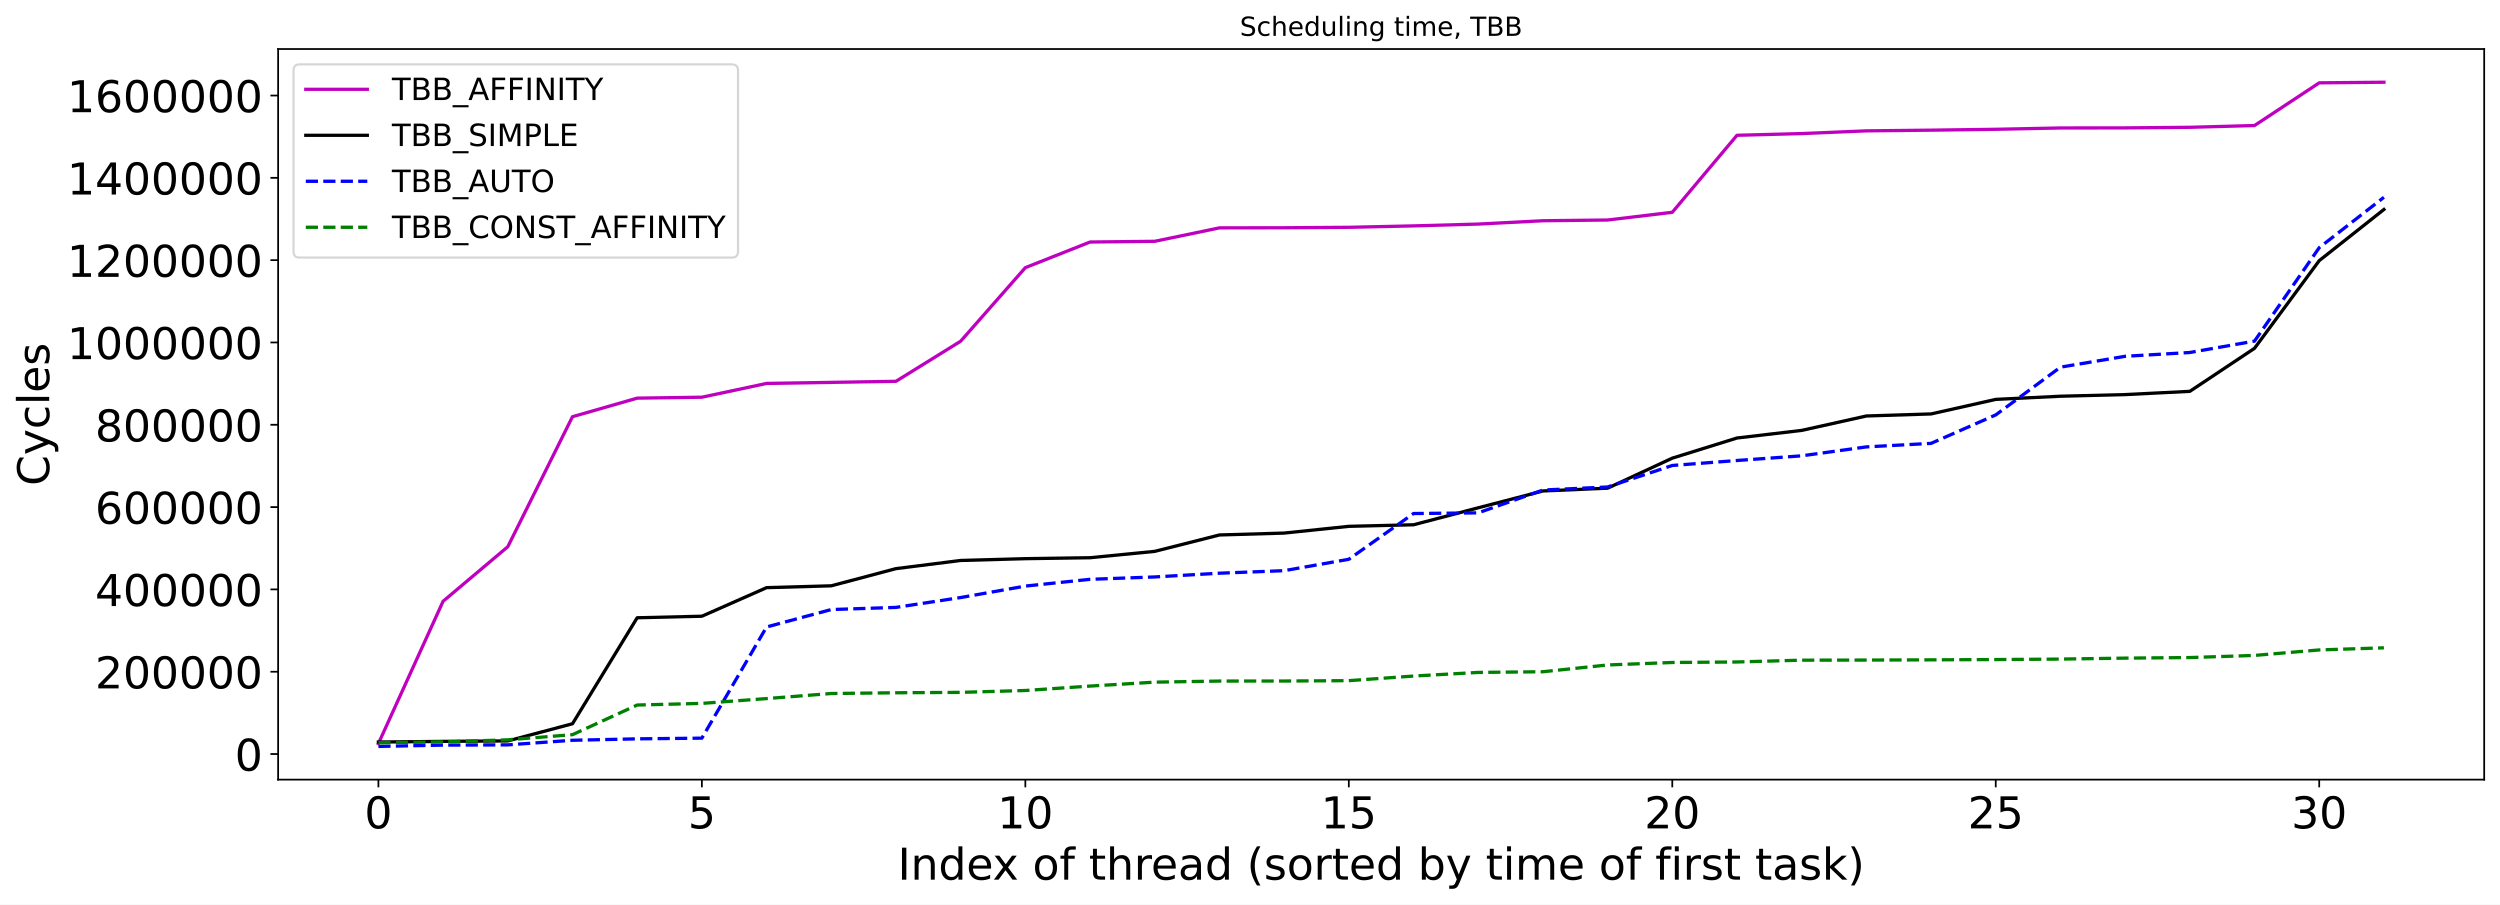
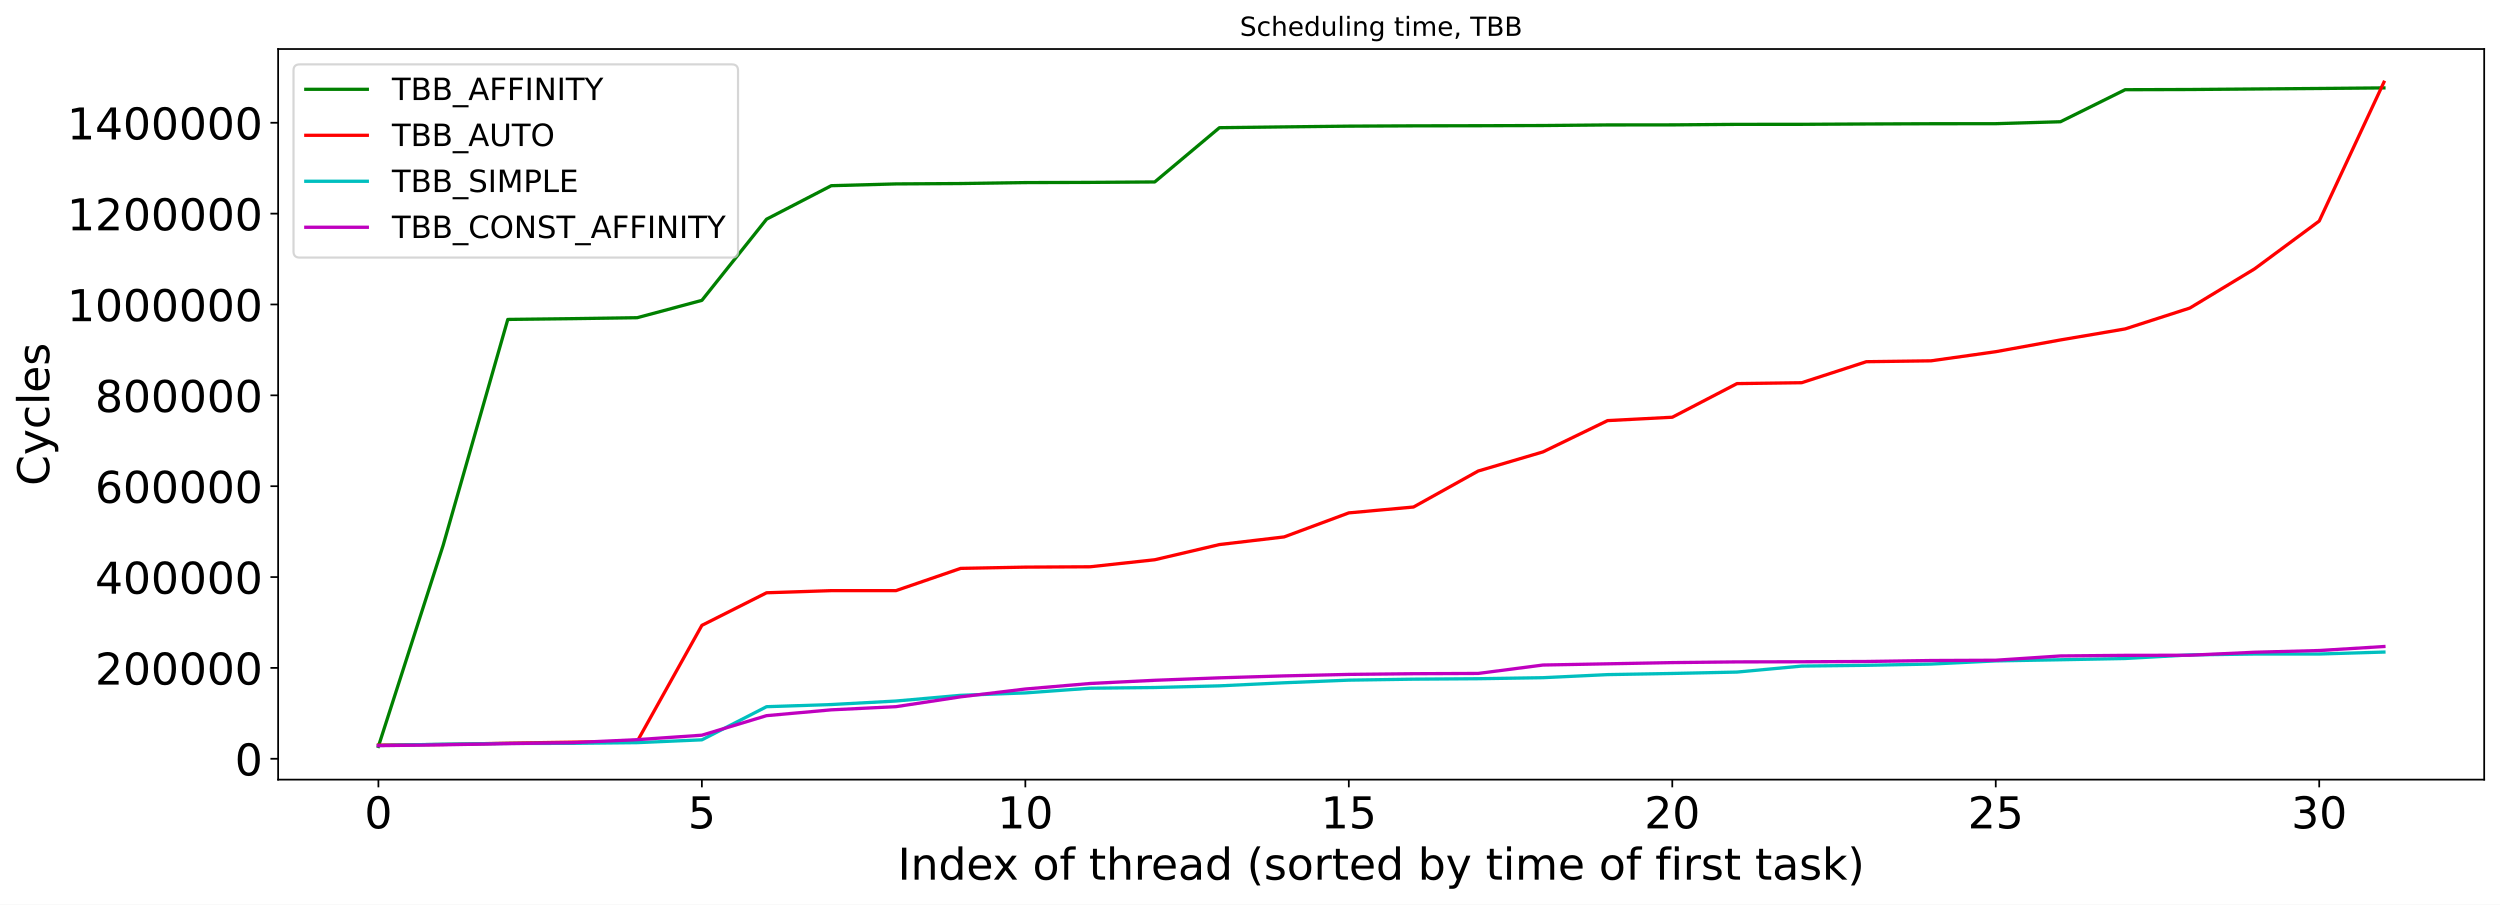
<svg xmlns="http://www.w3.org/2000/svg" xmlns:xlink="http://www.w3.org/1999/xlink" width="1138.231pt" height="411.871pt" viewBox="0 0 1138.231 411.871" version="1.1">
  <defs>
    <style type="text/css">*{stroke-linejoin: round; stroke-linecap: butt}</style>
  </defs>
  <g id="figure_1">
    <g id="patch_1">
      <path d="M 0 411.871  L 1138.231 411.871  L 1138.231 0  L 0 0  z " style="fill: #ffffff" />
    </g>
    <g id="axes_1">
      <g id="patch_2">
        <path d="M 126.631 354.958  L 1131.031 354.958  L 1131.031 22.318  L 126.631 22.318  z " style="fill: #ffffff" />
      </g>
      <g id="matplotlib.axis_1">
        <g id="xtick_1">
          <g id="line2d_1">
            <defs>
-               <path id="meca79374c3" d="M 0 0  L 0 3.5  " style="stroke: #000000; stroke-width: 0.8" />
-             </defs>
-             <g>
-               <use xlink:href="#meca79374c3" x="172.286" y="354.958" style="stroke: #000000; stroke-width: 0.8" />
+               <path id="mdabb0a2fc2" d="M 0 0  L 0 3.5  " style="stroke: #000000; stroke-width: 0.8" />
+             </defs>
+             <g>
+               <use xlink:href="#mdabb0a2fc2" x="172.286" y="354.958" style="stroke: #000000; stroke-width: 0.8" />
            </g>
          </g>
          <g id="text_1">
            <g transform="translate(165.9233 377.155) scale(0.2 -0.2)">
              <defs>
                <path id="DejaVuSans-30" d="M 2034 4250  Q 1547 4250 1301 3770  Q 1056 3291 1056 2328  Q 1056 1369 1301 889  Q 1547 409 2034 409  Q 2525 409 2770 889  Q 3016 1369 3016 2328  Q 3016 3291 2770 3770  Q 2525 4250 2034 4250  z M 2034 4750  Q 2819 4750 3233 4129  Q 3647 3509 3647 2328  Q 3647 1150 3233 529  Q 2819 -91 2034 -91  Q 1250 -91 836 529  Q 422 1150 422 2328  Q 422 3509 836 4129  Q 1250 4750 2034 4750  z " transform="scale(0.015625)" />
              </defs>
              <use xlink:href="#DejaVuSans-30" />
            </g>
          </g>
        </g>
        <g id="xtick_2">
          <g id="line2d_2">
            <g>
-               <use xlink:href="#meca79374c3" x="319.559" y="354.958" style="stroke: #000000; stroke-width: 0.8" />
+               <use xlink:href="#mdabb0a2fc2" x="319.559" y="354.958" style="stroke: #000000; stroke-width: 0.8" />
            </g>
          </g>
          <g id="text_2">
            <g transform="translate(313.196 377.155) scale(0.2 -0.2)">
              <defs>
                <path id="DejaVuSans-35" d="M 691 4666  L 3169 4666  L 3169 4134  L 1269 4134  L 1269 2991  Q 1406 3038 1543 3061  Q 1681 3084 1819 3084  Q 2600 3084 3056 2656  Q 3513 2228 3513 1497  Q 3513 744 3044 326  Q 2575 -91 1722 -91  Q 1428 -91 1123 -41  Q 819 9 494 109  L 494 744  Q 775 591 1075 516  Q 1375 441 1709 441  Q 2250 441 2565 725  Q 2881 1009 2881 1497  Q 2881 1984 2565 2268  Q 2250 2553 1709 2553  Q 1456 2553 1204 2497  Q 953 2441 691 2322  L 691 4666  z " transform="scale(0.015625)" />
              </defs>
              <use xlink:href="#DejaVuSans-35" />
            </g>
          </g>
        </g>
        <g id="xtick_3">
          <g id="line2d_3">
            <g>
-               <use xlink:href="#meca79374c3" x="466.831" y="354.958" style="stroke: #000000; stroke-width: 0.8" />
+               <use xlink:href="#mdabb0a2fc2" x="466.831" y="354.958" style="stroke: #000000; stroke-width: 0.8" />
            </g>
          </g>
          <g id="text_3">
            <g transform="translate(454.1062 377.155) scale(0.2 -0.2)">
              <defs>
                <path id="DejaVuSans-31" d="M 794 531  L 1825 531  L 1825 4091  L 703 3866  L 703 4441  L 1819 4666  L 2450 4666  L 2450 531  L 3481 531  L 3481 0  L 794 0  L 794 531  z " transform="scale(0.015625)" />
              </defs>
              <use xlink:href="#DejaVuSans-31" />
              <use xlink:href="#DejaVuSans-30" x="63.623" />
            </g>
          </g>
        </g>
        <g id="xtick_4">
          <g id="line2d_4">
            <g>
-               <use xlink:href="#meca79374c3" x="614.104" y="354.958" style="stroke: #000000; stroke-width: 0.8" />
+               <use xlink:href="#mdabb0a2fc2" x="614.104" y="354.958" style="stroke: #000000; stroke-width: 0.8" />
            </g>
          </g>
          <g id="text_4">
            <g transform="translate(601.379 377.155) scale(0.2 -0.2)">
              <use xlink:href="#DejaVuSans-31" />
              <use xlink:href="#DejaVuSans-35" x="63.623" />
            </g>
          </g>
        </g>
        <g id="xtick_5">
          <g id="line2d_5">
            <g>
-               <use xlink:href="#meca79374c3" x="761.377" y="354.958" style="stroke: #000000; stroke-width: 0.8" />
+               <use xlink:href="#mdabb0a2fc2" x="761.377" y="354.958" style="stroke: #000000; stroke-width: 0.8" />
            </g>
          </g>
          <g id="text_5">
            <g transform="translate(748.6517 377.155) scale(0.2 -0.2)">
              <defs>
                <path id="DejaVuSans-32" d="M 1228 531  L 3431 531  L 3431 0  L 469 0  L 469 531  Q 828 903 1448 1529  Q 2069 2156 2228 2338  Q 2531 2678 2651 2914  Q 2772 3150 2772 3378  Q 2772 3750 2511 3984  Q 2250 4219 1831 4219  Q 1534 4219 1204 4116  Q 875 4013 500 3803  L 500 4441  Q 881 4594 1212 4672  Q 1544 4750 1819 4750  Q 2544 4750 2975 4387  Q 3406 4025 3406 3419  Q 3406 3131 3298 2873  Q 3191 2616 2906 2266  Q 2828 2175 2409 1742  Q 1991 1309 1228 531  z " transform="scale(0.015625)" />
              </defs>
              <use xlink:href="#DejaVuSans-32" />
              <use xlink:href="#DejaVuSans-30" x="63.623" />
            </g>
          </g>
        </g>
        <g id="xtick_6">
          <g id="line2d_6">
            <g>
-               <use xlink:href="#meca79374c3" x="908.649" y="354.958" style="stroke: #000000; stroke-width: 0.8" />
+               <use xlink:href="#mdabb0a2fc2" x="908.649" y="354.958" style="stroke: #000000; stroke-width: 0.8" />
            </g>
          </g>
          <g id="text_6">
            <g transform="translate(895.9244 377.155) scale(0.2 -0.2)">
              <use xlink:href="#DejaVuSans-32" />
              <use xlink:href="#DejaVuSans-35" x="63.623" />
            </g>
          </g>
        </g>
        <g id="xtick_7">
          <g id="line2d_7">
            <g>
-               <use xlink:href="#meca79374c3" x="1055.922" y="354.958" style="stroke: #000000; stroke-width: 0.8" />
+               <use xlink:href="#mdabb0a2fc2" x="1055.922" y="354.958" style="stroke: #000000; stroke-width: 0.8" />
            </g>
          </g>
          <g id="text_7">
            <g transform="translate(1043.197 377.155) scale(0.2 -0.2)">
              <defs>
                <path id="DejaVuSans-33" d="M 2597 2516  Q 3050 2419 3304 2112  Q 3559 1806 3559 1356  Q 3559 666 3084 287  Q 2609 -91 1734 -91  Q 1441 -91 1130 -33  Q 819 25 488 141  L 488 750  Q 750 597 1062 519  Q 1375 441 1716 441  Q 2309 441 2620 675  Q 2931 909 2931 1356  Q 2931 1769 2642 2001  Q 2353 2234 1838 2234  L 1294 2234  L 1294 2753  L 1863 2753  Q 2328 2753 2575 2939  Q 2822 3125 2822 3475  Q 2822 3834 2567 4026  Q 2313 4219 1838 4219  Q 1578 4219 1281 4162  Q 984 4106 628 3988  L 628 4550  Q 988 4650 1302 4700  Q 1616 4750 1894 4750  Q 2613 4750 3031 4423  Q 3450 4097 3450 3541  Q 3450 3153 3228 2886  Q 3006 2619 2597 2516  z " transform="scale(0.015625)" />
              </defs>
              <use xlink:href="#DejaVuSans-33" />
              <use xlink:href="#DejaVuSans-30" x="63.623" />
            </g>
          </g>
        </g>
        <g id="text_8">
          <g transform="translate(408.7109 400.5113) scale(0.2 -0.2)">
            <defs>
              <path id="DejaVuSans-49" d="M 628 4666  L 1259 4666  L 1259 0  L 628 0  L 628 4666  z " transform="scale(0.015625)" />
              <path id="DejaVuSans-6e" d="M 3513 2113  L 3513 0  L 2938 0  L 2938 2094  Q 2938 2591 2744 2837  Q 2550 3084 2163 3084  Q 1697 3084 1428 2787  Q 1159 2491 1159 1978  L 1159 0  L 581 0  L 581 3500  L 1159 3500  L 1159 2956  Q 1366 3272 1645 3428  Q 1925 3584 2291 3584  Q 2894 3584 3203 3211  Q 3513 2838 3513 2113  z " transform="scale(0.015625)" />
              <path id="DejaVuSans-64" d="M 2906 2969  L 2906 4863  L 3481 4863  L 3481 0  L 2906 0  L 2906 525  Q 2725 213 2448 61  Q 2172 -91 1784 -91  Q 1150 -91 751 415  Q 353 922 353 1747  Q 353 2572 751 3078  Q 1150 3584 1784 3584  Q 2172 3584 2448 3432  Q 2725 3281 2906 2969  z M 947 1747  Q 947 1113 1208 752  Q 1469 391 1925 391  Q 2381 391 2643 752  Q 2906 1113 2906 1747  Q 2906 2381 2643 2742  Q 2381 3103 1925 3103  Q 1469 3103 1208 2742  Q 947 2381 947 1747  z " transform="scale(0.015625)" />
              <path id="DejaVuSans-65" d="M 3597 1894  L 3597 1613  L 953 1613  Q 991 1019 1311 708  Q 1631 397 2203 397  Q 2534 397 2845 478  Q 3156 559 3463 722  L 3463 178  Q 3153 47 2828 -22  Q 2503 -91 2169 -91  Q 1331 -91 842 396  Q 353 884 353 1716  Q 353 2575 817 3079  Q 1281 3584 2069 3584  Q 2775 3584 3186 3129  Q 3597 2675 3597 1894  z M 3022 2063  Q 3016 2534 2758 2815  Q 2500 3097 2075 3097  Q 1594 3097 1305 2825  Q 1016 2553 972 2059  L 3022 2063  z " transform="scale(0.015625)" />
              <path id="DejaVuSans-78" d="M 3513 3500  L 2247 1797  L 3578 0  L 2900 0  L 1881 1375  L 863 0  L 184 0  L 1544 1831  L 300 3500  L 978 3500  L 1906 2253  L 2834 3500  L 3513 3500  z " transform="scale(0.015625)" />
              <path id="DejaVuSans-20" transform="scale(0.015625)" />
              <path id="DejaVuSans-6f" d="M 1959 3097  Q 1497 3097 1228 2736  Q 959 2375 959 1747  Q 959 1119 1226 758  Q 1494 397 1959 397  Q 2419 397 2687 759  Q 2956 1122 2956 1747  Q 2956 2369 2687 2733  Q 2419 3097 1959 3097  z M 1959 3584  Q 2709 3584 3137 3096  Q 3566 2609 3566 1747  Q 3566 888 3137 398  Q 2709 -91 1959 -91  Q 1206 -91 779 398  Q 353 888 353 1747  Q 353 2609 779 3096  Q 1206 3584 1959 3584  z " transform="scale(0.015625)" />
              <path id="DejaVuSans-66" d="M 2375 4863  L 2375 4384  L 1825 4384  Q 1516 4384 1395 4259  Q 1275 4134 1275 3809  L 1275 3500  L 2222 3500  L 2222 3053  L 1275 3053  L 1275 0  L 697 0  L 697 3053  L 147 3053  L 147 3500  L 697 3500  L 697 3744  Q 697 4328 969 4595  Q 1241 4863 1831 4863  L 2375 4863  z " transform="scale(0.015625)" />
              <path id="DejaVuSans-74" d="M 1172 4494  L 1172 3500  L 2356 3500  L 2356 3053  L 1172 3053  L 1172 1153  Q 1172 725 1289 603  Q 1406 481 1766 481  L 2356 481  L 2356 0  L 1766 0  Q 1100 0 847 248  Q 594 497 594 1153  L 594 3053  L 172 3053  L 172 3500  L 594 3500  L 594 4494  L 1172 4494  z " transform="scale(0.015625)" />
              <path id="DejaVuSans-68" d="M 3513 2113  L 3513 0  L 2938 0  L 2938 2094  Q 2938 2591 2744 2837  Q 2550 3084 2163 3084  Q 1697 3084 1428 2787  Q 1159 2491 1159 1978  L 1159 0  L 581 0  L 581 4863  L 1159 4863  L 1159 2956  Q 1366 3272 1645 3428  Q 1925 3584 2291 3584  Q 2894 3584 3203 3211  Q 3513 2838 3513 2113  z " transform="scale(0.015625)" />
              <path id="DejaVuSans-72" d="M 2631 2963  Q 2534 3019 2420 3045  Q 2306 3072 2169 3072  Q 1681 3072 1420 2755  Q 1159 2438 1159 1844  L 1159 0  L 581 0  L 581 3500  L 1159 3500  L 1159 2956  Q 1341 3275 1631 3429  Q 1922 3584 2338 3584  Q 2397 3584 2469 3576  Q 2541 3569 2628 3553  L 2631 2963  z " transform="scale(0.015625)" />
              <path id="DejaVuSans-61" d="M 2194 1759  Q 1497 1759 1228 1600  Q 959 1441 959 1056  Q 959 750 1161 570  Q 1363 391 1709 391  Q 2188 391 2477 730  Q 2766 1069 2766 1631  L 2766 1759  L 2194 1759  z M 3341 1997  L 3341 0  L 2766 0  L 2766 531  Q 2569 213 2275 61  Q 1981 -91 1556 -91  Q 1019 -91 701 211  Q 384 513 384 1019  Q 384 1609 779 1909  Q 1175 2209 1959 2209  L 2766 2209  L 2766 2266  Q 2766 2663 2505 2880  Q 2244 3097 1772 3097  Q 1472 3097 1187 3025  Q 903 2953 641 2809  L 641 3341  Q 956 3463 1253 3523  Q 1550 3584 1831 3584  Q 2591 3584 2966 3190  Q 3341 2797 3341 1997  z " transform="scale(0.015625)" />
              <path id="DejaVuSans-28" d="M 1984 4856  Q 1566 4138 1362 3434  Q 1159 2731 1159 2009  Q 1159 1288 1364 580  Q 1569 -128 1984 -844  L 1484 -844  Q 1016 -109 783 600  Q 550 1309 550 2009  Q 550 2706 781 3412  Q 1013 4119 1484 4856  L 1984 4856  z " transform="scale(0.015625)" />
              <path id="DejaVuSans-73" d="M 2834 3397  L 2834 2853  Q 2591 2978 2328 3040  Q 2066 3103 1784 3103  Q 1356 3103 1142 2972  Q 928 2841 928 2578  Q 928 2378 1081 2264  Q 1234 2150 1697 2047  L 1894 2003  Q 2506 1872 2764 1633  Q 3022 1394 3022 966  Q 3022 478 2636 193  Q 2250 -91 1575 -91  Q 1294 -91 989 -36  Q 684 19 347 128  L 347 722  Q 666 556 975 473  Q 1284 391 1588 391  Q 1994 391 2212 530  Q 2431 669 2431 922  Q 2431 1156 2273 1281  Q 2116 1406 1581 1522  L 1381 1569  Q 847 1681 609 1914  Q 372 2147 372 2553  Q 372 3047 722 3315  Q 1072 3584 1716 3584  Q 2034 3584 2315 3537  Q 2597 3491 2834 3397  z " transform="scale(0.015625)" />
              <path id="DejaVuSans-62" d="M 3116 1747  Q 3116 2381 2855 2742  Q 2594 3103 2138 3103  Q 1681 3103 1420 2742  Q 1159 2381 1159 1747  Q 1159 1113 1420 752  Q 1681 391 2138 391  Q 2594 391 2855 752  Q 3116 1113 3116 1747  z M 1159 2969  Q 1341 3281 1617 3432  Q 1894 3584 2278 3584  Q 2916 3584 3314 3078  Q 3713 2572 3713 1747  Q 3713 922 3314 415  Q 2916 -91 2278 -91  Q 1894 -91 1617 61  Q 1341 213 1159 525  L 1159 0  L 581 0  L 581 4863  L 1159 4863  L 1159 2969  z " transform="scale(0.015625)" />
              <path id="DejaVuSans-79" d="M 2059 -325  Q 1816 -950 1584 -1140  Q 1353 -1331 966 -1331  L 506 -1331  L 506 -850  L 844 -850  Q 1081 -850 1212 -737  Q 1344 -625 1503 -206  L 1606 56  L 191 3500  L 800 3500  L 1894 763  L 2988 3500  L 3597 3500  L 2059 -325  z " transform="scale(0.015625)" />
              <path id="DejaVuSans-69" d="M 603 3500  L 1178 3500  L 1178 0  L 603 0  L 603 3500  z M 603 4863  L 1178 4863  L 1178 4134  L 603 4134  L 603 4863  z " transform="scale(0.015625)" />
              <path id="DejaVuSans-6d" d="M 3328 2828  Q 3544 3216 3844 3400  Q 4144 3584 4550 3584  Q 5097 3584 5394 3201  Q 5691 2819 5691 2113  L 5691 0  L 5113 0  L 5113 2094  Q 5113 2597 4934 2840  Q 4756 3084 4391 3084  Q 3944 3084 3684 2787  Q 3425 2491 3425 1978  L 3425 0  L 2847 0  L 2847 2094  Q 2847 2600 2669 2842  Q 2491 3084 2119 3084  Q 1678 3084 1418 2786  Q 1159 2488 1159 1978  L 1159 0  L 581 0  L 581 3500  L 1159 3500  L 1159 2956  Q 1356 3278 1631 3431  Q 1906 3584 2284 3584  Q 2666 3584 2933 3390  Q 3200 3197 3328 2828  z " transform="scale(0.015625)" />
              <path id="DejaVuSans-6b" d="M 581 4863  L 1159 4863  L 1159 1991  L 2875 3500  L 3609 3500  L 1753 1863  L 3688 0  L 2938 0  L 1159 1709  L 1159 0  L 581 0  L 581 4863  z " transform="scale(0.015625)" />
              <path id="DejaVuSans-29" d="M 513 4856  L 1013 4856  Q 1481 4119 1714 3412  Q 1947 2706 1947 2009  Q 1947 1309 1714 600  Q 1481 -109 1013 -844  L 513 -844  Q 928 -128 1133 580  Q 1338 1288 1338 2009  Q 1338 2731 1133 3434  Q 928 4138 513 4856  z " transform="scale(0.015625)" />
            </defs>
            <use xlink:href="#DejaVuSans-49" />
            <use xlink:href="#DejaVuSans-6e" x="29.492" />
            <use xlink:href="#DejaVuSans-64" x="92.871" />
            <use xlink:href="#DejaVuSans-65" x="156.348" />
            <use xlink:href="#DejaVuSans-78" x="216.121" />
            <use xlink:href="#DejaVuSans-20" x="275.301" />
            <use xlink:href="#DejaVuSans-6f" x="307.088" />
            <use xlink:href="#DejaVuSans-66" x="368.27" />
            <use xlink:href="#DejaVuSans-20" x="403.475" />
            <use xlink:href="#DejaVuSans-74" x="435.262" />
            <use xlink:href="#DejaVuSans-68" x="474.471" />
            <use xlink:href="#DejaVuSans-72" x="537.85" />
            <use xlink:href="#DejaVuSans-65" x="576.713" />
            <use xlink:href="#DejaVuSans-61" x="638.236" />
            <use xlink:href="#DejaVuSans-64" x="699.516" />
            <use xlink:href="#DejaVuSans-20" x="762.992" />
            <use xlink:href="#DejaVuSans-28" x="794.779" />
            <use xlink:href="#DejaVuSans-73" x="833.793" />
            <use xlink:href="#DejaVuSans-6f" x="885.893" />
            <use xlink:href="#DejaVuSans-72" x="947.074" />
            <use xlink:href="#DejaVuSans-74" x="988.188" />
            <use xlink:href="#DejaVuSans-65" x="1027.396" />
            <use xlink:href="#DejaVuSans-64" x="1088.92" />
            <use xlink:href="#DejaVuSans-20" x="1152.396" />
            <use xlink:href="#DejaVuSans-62" x="1184.184" />
            <use xlink:href="#DejaVuSans-79" x="1247.66" />
            <use xlink:href="#DejaVuSans-20" x="1306.84" />
            <use xlink:href="#DejaVuSans-74" x="1338.627" />
            <use xlink:href="#DejaVuSans-69" x="1377.836" />
            <use xlink:href="#DejaVuSans-6d" x="1405.619" />
            <use xlink:href="#DejaVuSans-65" x="1503.031" />
            <use xlink:href="#DejaVuSans-20" x="1564.555" />
            <use xlink:href="#DejaVuSans-6f" x="1596.342" />
            <use xlink:href="#DejaVuSans-66" x="1657.523" />
            <use xlink:href="#DejaVuSans-20" x="1692.729" />
            <use xlink:href="#DejaVuSans-66" x="1724.516" />
            <use xlink:href="#DejaVuSans-69" x="1759.721" />
            <use xlink:href="#DejaVuSans-72" x="1787.504" />
            <use xlink:href="#DejaVuSans-73" x="1828.617" />
            <use xlink:href="#DejaVuSans-74" x="1880.717" />
            <use xlink:href="#DejaVuSans-20" x="1919.926" />
            <use xlink:href="#DejaVuSans-74" x="1951.713" />
            <use xlink:href="#DejaVuSans-61" x="1990.922" />
            <use xlink:href="#DejaVuSans-73" x="2052.201" />
            <use xlink:href="#DejaVuSans-6b" x="2104.301" />
            <use xlink:href="#DejaVuSans-29" x="2162.211" />
          </g>
        </g>
      </g>
      <g id="matplotlib.axis_2">
        <g id="ytick_1">
          <g id="line2d_8">
            <defs>
-               <path id="md5d94c8c0a" d="M 0 0  L -3.5 0  " style="stroke: #000000; stroke-width: 0.8" />
-             </defs>
-             <g>
-               <use xlink:href="#md5d94c8c0a" x="126.631" y="343.309" style="stroke: #000000; stroke-width: 0.8" />
+               <path id="mafb4ba3bdc" d="M 0 0  L -3.5 0  " style="stroke: #000000; stroke-width: 0.8" />
+             </defs>
+             <g>
+               <use xlink:href="#mafb4ba3bdc" x="126.631" y="345.459" style="stroke: #000000; stroke-width: 0.8" />
            </g>
          </g>
          <g id="text_9">
-             <g transform="translate(106.9062 350.9074) scale(0.2 -0.2)">
+             <g transform="translate(106.9062 353.057) scale(0.2 -0.2)">
              <use xlink:href="#DejaVuSans-30" />
            </g>
          </g>
        </g>
        <g id="ytick_2">
          <g id="line2d_9">
            <g>
-               <use xlink:href="#md5d94c8c0a" x="126.631" y="305.831" style="stroke: #000000; stroke-width: 0.8" />
+               <use xlink:href="#mafb4ba3bdc" x="126.631" y="304.092" style="stroke: #000000; stroke-width: 0.8" />
            </g>
          </g>
          <g id="text_10">
-             <g transform="translate(43.28125 313.4296) scale(0.2 -0.2)">
+             <g transform="translate(43.28125 311.6909) scale(0.2 -0.2)">
              <use xlink:href="#DejaVuSans-32" />
              <use xlink:href="#DejaVuSans-30" x="63.623" />
              <use xlink:href="#DejaVuSans-30" x="127.246" />
              <use xlink:href="#DejaVuSans-30" x="190.869" />
              <use xlink:href="#DejaVuSans-30" x="254.492" />
              <use xlink:href="#DejaVuSans-30" x="318.115" />
            </g>
          </g>
        </g>
        <g id="ytick_3">
          <g id="line2d_10">
            <g>
-               <use xlink:href="#md5d94c8c0a" x="126.631" y="268.353" style="stroke: #000000; stroke-width: 0.8" />
+               <use xlink:href="#mafb4ba3bdc" x="126.631" y="262.726" style="stroke: #000000; stroke-width: 0.8" />
            </g>
          </g>
          <g id="text_11">
-             <g transform="translate(43.28125 275.9518) scale(0.2 -0.2)">
+             <g transform="translate(43.28125 270.3247) scale(0.2 -0.2)">
              <defs>
                <path id="DejaVuSans-34" d="M 2419 4116  L 825 1625  L 2419 1625  L 2419 4116  z M 2253 4666  L 3047 4666  L 3047 1625  L 3713 1625  L 3713 1100  L 3047 1100  L 3047 0  L 2419 0  L 2419 1100  L 313 1100  L 313 1709  L 2253 4666  z " transform="scale(0.015625)" />
              </defs>
              <use xlink:href="#DejaVuSans-34" />
              <use xlink:href="#DejaVuSans-30" x="63.623" />
              <use xlink:href="#DejaVuSans-30" x="127.246" />
              <use xlink:href="#DejaVuSans-30" x="190.869" />
              <use xlink:href="#DejaVuSans-30" x="254.492" />
              <use xlink:href="#DejaVuSans-30" x="318.115" />
            </g>
          </g>
        </g>
        <g id="ytick_4">
          <g id="line2d_11">
            <g>
-               <use xlink:href="#md5d94c8c0a" x="126.631" y="230.876" style="stroke: #000000; stroke-width: 0.8" />
+               <use xlink:href="#mafb4ba3bdc" x="126.631" y="221.36" style="stroke: #000000; stroke-width: 0.8" />
            </g>
          </g>
          <g id="text_12">
-             <g transform="translate(43.28125 238.474) scale(0.2 -0.2)">
+             <g transform="translate(43.28125 228.9586) scale(0.2 -0.2)">
              <defs>
                <path id="DejaVuSans-36" d="M 2113 2584  Q 1688 2584 1439 2293  Q 1191 2003 1191 1497  Q 1191 994 1439 701  Q 1688 409 2113 409  Q 2538 409 2786 701  Q 3034 994 3034 1497  Q 3034 2003 2786 2293  Q 2538 2584 2113 2584  z M 3366 4563  L 3366 3988  Q 3128 4100 2886 4159  Q 2644 4219 2406 4219  Q 1781 4219 1451 3797  Q 1122 3375 1075 2522  Q 1259 2794 1537 2939  Q 1816 3084 2150 3084  Q 2853 3084 3261 2657  Q 3669 2231 3669 1497  Q 3669 778 3244 343  Q 2819 -91 2113 -91  Q 1303 -91 875 529  Q 447 1150 447 2328  Q 447 3434 972 4092  Q 1497 4750 2381 4750  Q 2619 4750 2861 4703  Q 3103 4656 3366 4563  z " transform="scale(0.015625)" />
              </defs>
              <use xlink:href="#DejaVuSans-36" />
              <use xlink:href="#DejaVuSans-30" x="63.623" />
              <use xlink:href="#DejaVuSans-30" x="127.246" />
              <use xlink:href="#DejaVuSans-30" x="190.869" />
              <use xlink:href="#DejaVuSans-30" x="254.492" />
              <use xlink:href="#DejaVuSans-30" x="318.115" />
            </g>
          </g>
        </g>
        <g id="ytick_5">
          <g id="line2d_12">
            <g>
-               <use xlink:href="#md5d94c8c0a" x="126.631" y="193.398" style="stroke: #000000; stroke-width: 0.8" />
+               <use xlink:href="#mafb4ba3bdc" x="126.631" y="179.994" style="stroke: #000000; stroke-width: 0.8" />
            </g>
          </g>
          <g id="text_13">
-             <g transform="translate(43.28125 200.9962) scale(0.2 -0.2)">
+             <g transform="translate(43.28125 187.5925) scale(0.2 -0.2)">
              <defs>
                <path id="DejaVuSans-38" d="M 2034 2216  Q 1584 2216 1326 1975  Q 1069 1734 1069 1313  Q 1069 891 1326 650  Q 1584 409 2034 409  Q 2484 409 2743 651  Q 3003 894 3003 1313  Q 3003 1734 2745 1975  Q 2488 2216 2034 2216  z M 1403 2484  Q 997 2584 770 2862  Q 544 3141 544 3541  Q 544 4100 942 4425  Q 1341 4750 2034 4750  Q 2731 4750 3128 4425  Q 3525 4100 3525 3541  Q 3525 3141 3298 2862  Q 3072 2584 2669 2484  Q 3125 2378 3379 2068  Q 3634 1759 3634 1313  Q 3634 634 3220 271  Q 2806 -91 2034 -91  Q 1263 -91 848 271  Q 434 634 434 1313  Q 434 1759 690 2068  Q 947 2378 1403 2484  z M 1172 3481  Q 1172 3119 1398 2916  Q 1625 2713 2034 2713  Q 2441 2713 2670 2916  Q 2900 3119 2900 3481  Q 2900 3844 2670 4047  Q 2441 4250 2034 4250  Q 1625 4250 1398 4047  Q 1172 3844 1172 3481  z " transform="scale(0.015625)" />
              </defs>
              <use xlink:href="#DejaVuSans-38" />
              <use xlink:href="#DejaVuSans-30" x="63.623" />
              <use xlink:href="#DejaVuSans-30" x="127.246" />
              <use xlink:href="#DejaVuSans-30" x="190.869" />
              <use xlink:href="#DejaVuSans-30" x="254.492" />
              <use xlink:href="#DejaVuSans-30" x="318.115" />
            </g>
          </g>
        </g>
        <g id="ytick_6">
          <g id="line2d_13">
            <g>
-               <use xlink:href="#md5d94c8c0a" x="126.631" y="155.92" style="stroke: #000000; stroke-width: 0.8" />
+               <use xlink:href="#mafb4ba3bdc" x="126.631" y="138.628" style="stroke: #000000; stroke-width: 0.8" />
            </g>
          </g>
          <g id="text_14">
-             <g transform="translate(30.55625 163.5185) scale(0.2 -0.2)">
+             <g transform="translate(30.55625 146.2264) scale(0.2 -0.2)">
              <use xlink:href="#DejaVuSans-31" />
              <use xlink:href="#DejaVuSans-30" x="63.623" />
              <use xlink:href="#DejaVuSans-30" x="127.246" />
              <use xlink:href="#DejaVuSans-30" x="190.869" />
              <use xlink:href="#DejaVuSans-30" x="254.492" />
              <use xlink:href="#DejaVuSans-30" x="318.115" />
              <use xlink:href="#DejaVuSans-30" x="381.738" />
            </g>
          </g>
        </g>
        <g id="ytick_7">
          <g id="line2d_14">
            <g>
-               <use xlink:href="#md5d94c8c0a" x="126.631" y="118.442" style="stroke: #000000; stroke-width: 0.8" />
+               <use xlink:href="#mafb4ba3bdc" x="126.631" y="97.262" style="stroke: #000000; stroke-width: 0.8" />
            </g>
          </g>
          <g id="text_15">
-             <g transform="translate(30.55625 126.0407) scale(0.2 -0.2)">
+             <g transform="translate(30.55625 104.8602) scale(0.2 -0.2)">
              <use xlink:href="#DejaVuSans-31" />
              <use xlink:href="#DejaVuSans-32" x="63.623" />
              <use xlink:href="#DejaVuSans-30" x="127.246" />
              <use xlink:href="#DejaVuSans-30" x="190.869" />
              <use xlink:href="#DejaVuSans-30" x="254.492" />
              <use xlink:href="#DejaVuSans-30" x="318.115" />
              <use xlink:href="#DejaVuSans-30" x="381.738" />
            </g>
          </g>
        </g>
        <g id="ytick_8">
          <g id="line2d_15">
            <g>
-               <use xlink:href="#md5d94c8c0a" x="126.631" y="80.964" style="stroke: #000000; stroke-width: 0.8" />
+               <use xlink:href="#mafb4ba3bdc" x="126.631" y="55.896" style="stroke: #000000; stroke-width: 0.8" />
            </g>
          </g>
          <g id="text_16">
-             <g transform="translate(30.55625 88.56289) scale(0.2 -0.2)">
+             <g transform="translate(30.55625 63.49413) scale(0.2 -0.2)">
              <use xlink:href="#DejaVuSans-31" />
              <use xlink:href="#DejaVuSans-34" x="63.623" />
              <use xlink:href="#DejaVuSans-30" x="127.246" />
              <use xlink:href="#DejaVuSans-30" x="190.869" />
              <use xlink:href="#DejaVuSans-30" x="254.492" />
              <use xlink:href="#DejaVuSans-30" x="318.115" />
              <use xlink:href="#DejaVuSans-30" x="381.738" />
            </g>
          </g>
        </g>
-         <g id="ytick_9">
-           <g id="line2d_16">
-             <g>
-               <use xlink:href="#md5d94c8c0a" x="126.631" y="43.487" style="stroke: #000000; stroke-width: 0.8" />
-             </g>
-           </g>
-           <g id="text_17">
-             <g transform="translate(30.55625 51.0851) scale(0.2 -0.2)">
-               <use xlink:href="#DejaVuSans-31" />
-               <use xlink:href="#DejaVuSans-36" x="63.623" />
-               <use xlink:href="#DejaVuSans-30" x="127.246" />
-               <use xlink:href="#DejaVuSans-30" x="190.869" />
-               <use xlink:href="#DejaVuSans-30" x="254.492" />
-               <use xlink:href="#DejaVuSans-30" x="318.115" />
-               <use xlink:href="#DejaVuSans-30" x="381.738" />
-             </g>
-           </g>
-         </g>
-         <g id="text_18">
+         <g id="text_17">
          <g transform="translate(22.39688 221.1788) rotate(-90) scale(0.2 -0.2)">
            <defs>
              <path id="DejaVuSans-43" d="M 4122 4306  L 4122 3641  Q 3803 3938 3442 4084  Q 3081 4231 2675 4231  Q 1875 4231 1450 3742  Q 1025 3253 1025 2328  Q 1025 1406 1450 917  Q 1875 428 2675 428  Q 3081 428 3442 575  Q 3803 722 4122 1019  L 4122 359  Q 3791 134 3420 21  Q 3050 -91 2638 -91  Q 1578 -91 968 557  Q 359 1206 359 2328  Q 359 3453 968 4101  Q 1578 4750 2638 4750  Q 3056 4750 3426 4639  Q 3797 4528 4122 4306  z " transform="scale(0.015625)" />
              <path id="DejaVuSans-63" d="M 3122 3366  L 3122 2828  Q 2878 2963 2633 3030  Q 2388 3097 2138 3097  Q 1578 3097 1268 2742  Q 959 2388 959 1747  Q 959 1106 1268 751  Q 1578 397 2138 397  Q 2388 397 2633 464  Q 2878 531 3122 666  L 3122 134  Q 2881 22 2623 -34  Q 2366 -91 2075 -91  Q 1284 -91 818 406  Q 353 903 353 1747  Q 353 2603 823 3093  Q 1294 3584 2113 3584  Q 2378 3584 2631 3529  Q 2884 3475 3122 3366  z " transform="scale(0.015625)" />
              <path id="DejaVuSans-6c" d="M 603 4863  L 1178 4863  L 1178 0  L 603 0  L 603 4863  z " transform="scale(0.015625)" />
            </defs>
            <use xlink:href="#DejaVuSans-43" />
            <use xlink:href="#DejaVuSans-79" x="69.824" />
            <use xlink:href="#DejaVuSans-63" x="129.004" />
            <use xlink:href="#DejaVuSans-6c" x="183.984" />
            <use xlink:href="#DejaVuSans-65" x="211.768" />
            <use xlink:href="#DejaVuSans-73" x="273.291" />
          </g>
        </g>
      </g>
+       <g id="line2d_16">
+         <path d="M 172.286 339.838  L 201.74 248.351  L 231.195 145.434  L 260.649 145.081  L 290.104 144.648  L 319.559 136.754  L 349.013 99.789  L 378.468 84.545  L 407.922 83.737  L 437.377 83.564  L 466.831 83.132  L 496.286 83.04  L 525.74 82.84  L 555.195 58.139  L 584.649 57.774  L 614.104 57.432  L 643.559 57.298  L 673.013 57.244  L 702.468 57.151  L 731.922 56.882  L 761.377 56.857  L 790.831 56.62  L 820.286 56.603  L 849.74 56.447  L 879.195 56.339  L 908.649 56.313  L 938.104 55.43  L 967.559 40.843  L 997.013 40.75  L 1026.468 40.516  L 1055.922 40.282  L 1085.377 40.02  " clip-path="url(#pb829938a0b)" style="fill: none; stroke: #008000; stroke-width: 1.5; stroke-linecap: square" />
+       </g>
      <g id="line2d_17">
-         <path d="M 172.286 338.525  L 201.74 273.743  L 231.195 248.919  L 260.649 189.716  L 290.104 181.269  L 319.559 180.845  L 349.013 174.569  L 378.468 174.093  L 407.922 173.606  L 437.377 155.345  L 466.831 121.856  L 496.286 110.19  L 525.74 109.864  L 555.195 103.747  L 584.649 103.695  L 614.104 103.49  L 643.559 102.843  L 673.013 102.019  L 702.468 100.501  L 731.922 100.168  L 761.377 96.655  L 790.831 61.596  L 820.286 60.815  L 849.74 59.58  L 879.195 59.262  L 908.649 58.864  L 938.104 58.262  L 967.559 58.224  L 997.013 57.959  L 1026.468 57.154  L 1055.922 37.714  L 1085.377 37.438  " clip-path="url(#p24b33a4c90)" style="fill: none; stroke: #bf00bf; stroke-width: 1.5; stroke-linecap: square" />
+         <path d="M 172.286 339.221  L 201.74 338.945  L 231.195 338.359  L 260.649 337.892  L 290.104 337.573  L 319.559 284.72  L 349.013 269.886  L 378.468 268.913  L 407.922 268.908  L 437.377 258.78  L 466.831 258.209  L 496.286 258.052  L 525.74 254.85  L 555.195 247.933  L 584.649 244.453  L 614.104 233.512  L 643.559 230.839  L 673.013 214.448  L 702.468 205.758  L 731.922 191.498  L 761.377 189.963  L 790.831 174.652  L 820.286 174.245  L 849.74 164.681  L 879.195 164.278  L 908.649 160.123  L 938.104 154.775  L 967.559 149.753  L 997.013 140.249  L 1026.468 122.428  L 1055.922 100.64  L 1085.377 37.438  " clip-path="url(#pb829938a0b)" style="fill: none; stroke: #ff0000; stroke-width: 1.5; stroke-linecap: square" />
      </g>
      <g id="line2d_18">
-         <path d="M 172.286 337.847  L 201.74 337.548  L 231.195 337.33  L 260.649 329.52  L 290.104 281.264  L 319.559 280.563  L 349.013 267.555  L 378.468 266.716  L 407.922 258.894  L 437.377 255.174  L 466.831 254.359  L 496.286 253.927  L 525.74 251.031  L 555.195 243.566  L 584.649 242.706  L 614.104 239.635  L 643.559 238.928  L 673.013 231.201  L 702.468 223.533  L 731.922 222.268  L 761.377 208.594  L 790.831 199.42  L 820.286 195.961  L 849.74 189.396  L 879.195 188.462  L 908.649 181.84  L 938.104 180.398  L 967.559 179.657  L 997.013 178.174  L 1026.468 158.578  L 1055.922 118.669  L 1085.377 95.376  " clip-path="url(#p24b33a4c90)" style="fill: none; stroke: #000000; stroke-width: 1.5; stroke-linecap: square" />
+         <path d="M 172.286 339.418  L 201.74 338.825  L 231.195 338.488  L 260.649 338.442  L 290.104 338.123  L 319.559 336.839  L 349.013 321.751  L 378.468 320.773  L 407.922 319.172  L 437.377 316.574  L 466.831 315.48  L 496.286 313.345  L 525.74 313.019  L 555.195 312.262  L 584.649 310.862  L 614.104 309.667  L 643.559 309.216  L 673.013 309.014  L 702.468 308.549  L 731.922 307.148  L 761.377 306.625  L 790.831 305.989  L 820.286 303.261  L 849.74 302.913  L 879.195 302.346  L 908.649 300.907  L 938.104 300.38  L 967.559 299.812  L 997.013 298.178  L 1026.468 297.776  L 1055.922 297.768  L 1085.377 296.879  " clip-path="url(#pb829938a0b)" style="fill: none; stroke: #00bfbf; stroke-width: 1.5; stroke-linecap: square" />
      </g>
      <g id="line2d_19">
-         <path d="M 172.286 339.838  L 201.74 339.245  L 231.195 339.129  L 260.649 337.043  L 290.104 336.388  L 319.559 336.075  L 349.013 285.453  L 378.468 277.525  L 407.922 276.543  L 437.377 272.057  L 466.831 266.84  L 496.286 263.76  L 525.74 262.681  L 555.195 260.977  L 584.649 259.82  L 614.104 254.631  L 643.559 233.807  L 673.013 233.499  L 702.468 223.118  L 731.922 221.721  L 761.377 211.93  L 790.831 209.663  L 820.286 207.536  L 849.74 203.469  L 879.195 201.861  L 908.649 188.906  L 938.104 167.161  L 967.559 162.221  L 997.013 160.493  L 1026.468 155.307  L 1055.922 112.759  L 1085.377 89.822  " clip-path="url(#p24b33a4c90)" style="fill: none; stroke-dasharray: 5.55,2.4; stroke-dashoffset: 0; stroke: #0000ff; stroke-width: 1.5" />
-       </g>
-       <g id="line2d_20">
-         <path d="M 172.286 338.19  L 201.74 337.772  L 231.195 336.84  L 260.649 334.483  L 290.104 320.993  L 319.559 320.251  L 349.013 318.059  L 378.468 315.748  L 407.922 315.413  L 437.377 315.228  L 466.831 314.38  L 496.286 312.367  L 525.74 310.58  L 555.195 310.083  L 584.649 310.067  L 614.104 309.9  L 643.559 307.801  L 673.013 306.151  L 702.468 305.835  L 731.922 302.756  L 761.377 301.625  L 790.831 301.392  L 820.286 300.572  L 849.74 300.524  L 879.195 300.422  L 908.649 300.289  L 938.104 300.075  L 967.559 299.641  L 997.013 299.38  L 1026.468 298.413  L 1055.922 295.909  L 1085.377 294.949  " clip-path="url(#p24b33a4c90)" style="fill: none; stroke-dasharray: 5.55,2.4; stroke-dashoffset: 0; stroke: #008000; stroke-width: 1.5" />
+         <path d="M 172.286 339.499  L 201.74 339.105  L 231.195 338.57  L 260.649 338.131  L 290.104 336.757  L 319.559 334.725  L 349.013 325.828  L 378.468 323.185  L 407.922 321.737  L 437.377 317.259  L 466.831 313.7  L 496.286 311.185  L 525.74 309.73  L 555.195 308.614  L 584.649 307.729  L 614.104 307.048  L 643.559 306.736  L 673.013 306.61  L 702.468 302.783  L 731.922 302.231  L 761.377 301.678  L 790.831 301.355  L 820.286 301.296  L 849.74 301.168  L 879.195 300.73  L 908.649 300.597  L 938.104 298.649  L 967.559 298.37  L 997.013 298.321  L 1026.468 296.959  L 1055.922 296.175  L 1085.377 294.353  " clip-path="url(#pb829938a0b)" style="fill: none; stroke: #bf00bf; stroke-width: 1.5; stroke-linecap: square" />
      </g>
      <g id="patch_3">
        <path d="M 126.631 354.958  L 126.631 22.318  " style="fill: none; stroke: #000000; stroke-width: 0.8; stroke-linejoin: miter; stroke-linecap: square" />
      </g>
      <g id="patch_4">
        <path d="M 1131.031 354.958  L 1131.031 22.318  " style="fill: none; stroke: #000000; stroke-width: 0.8; stroke-linejoin: miter; stroke-linecap: square" />
      </g>
      <g id="patch_5">
        <path d="M 126.631 354.958  L 1131.031 354.958  " style="fill: none; stroke: #000000; stroke-width: 0.8; stroke-linejoin: miter; stroke-linecap: square" />
      </g>
      <g id="patch_6">
        <path d="M 126.631 22.318  L 1131.031 22.318  " style="fill: none; stroke: #000000; stroke-width: 0.8; stroke-linejoin: miter; stroke-linecap: square" />
      </g>
-       <g id="text_19">
+       <g id="text_18">
        <g transform="translate(564.4981 16.31812) scale(0.12 -0.12)">
          <defs>
            <path id="DejaVuSans-53" d="M 3425 4513  L 3425 3897  Q 3066 4069 2747 4153  Q 2428 4238 2131 4238  Q 1616 4238 1336 4038  Q 1056 3838 1056 3469  Q 1056 3159 1242 3001  Q 1428 2844 1947 2747  L 2328 2669  Q 3034 2534 3370 2195  Q 3706 1856 3706 1288  Q 3706 609 3251 259  Q 2797 -91 1919 -91  Q 1588 -91 1214 -16  Q 841 59 441 206  L 441 856  Q 825 641 1194 531  Q 1563 422 1919 422  Q 2459 422 2753 634  Q 3047 847 3047 1241  Q 3047 1584 2836 1778  Q 2625 1972 2144 2069  L 1759 2144  Q 1053 2284 737 2584  Q 422 2884 422 3419  Q 422 4038 858 4394  Q 1294 4750 2059 4750  Q 2388 4750 2728 4690  Q 3069 4631 3425 4513  z " transform="scale(0.015625)" />
            <path id="DejaVuSans-75" d="M 544 1381  L 544 3500  L 1119 3500  L 1119 1403  Q 1119 906 1312 657  Q 1506 409 1894 409  Q 2359 409 2629 706  Q 2900 1003 2900 1516  L 2900 3500  L 3475 3500  L 3475 0  L 2900 0  L 2900 538  Q 2691 219 2414 64  Q 2138 -91 1772 -91  Q 1169 -91 856 284  Q 544 659 544 1381  z M 1991 3584  L 1991 3584  z " transform="scale(0.015625)" />
            <path id="DejaVuSans-67" d="M 2906 1791  Q 2906 2416 2648 2759  Q 2391 3103 1925 3103  Q 1463 3103 1205 2759  Q 947 2416 947 1791  Q 947 1169 1205 825  Q 1463 481 1925 481  Q 2391 481 2648 825  Q 2906 1169 2906 1791  z M 3481 434  Q 3481 -459 3084 -895  Q 2688 -1331 1869 -1331  Q 1566 -1331 1297 -1286  Q 1028 -1241 775 -1147  L 775 -588  Q 1028 -725 1275 -790  Q 1522 -856 1778 -856  Q 2344 -856 2625 -561  Q 2906 -266 2906 331  L 2906 616  Q 2728 306 2450 153  Q 2172 0 1784 0  Q 1141 0 747 490  Q 353 981 353 1791  Q 353 2603 747 3093  Q 1141 3584 1784 3584  Q 2172 3584 2450 3431  Q 2728 3278 2906 2969  L 2906 3500  L 3481 3500  L 3481 434  z " transform="scale(0.015625)" />
            <path id="DejaVuSans-2c" d="M 750 794  L 1409 794  L 1409 256  L 897 -744  L 494 -744  L 750 256  L 750 794  z " transform="scale(0.015625)" />
            <path id="DejaVuSans-54" d="M -19 4666  L 3928 4666  L 3928 4134  L 2272 4134  L 2272 0  L 1638 0  L 1638 4134  L -19 4134  L -19 4666  z " transform="scale(0.015625)" />
            <path id="DejaVuSans-42" d="M 1259 2228  L 1259 519  L 2272 519  Q 2781 519 3026 730  Q 3272 941 3272 1375  Q 3272 1813 3026 2020  Q 2781 2228 2272 2228  L 1259 2228  z M 1259 4147  L 1259 2741  L 2194 2741  Q 2656 2741 2882 2914  Q 3109 3088 3109 3444  Q 3109 3797 2882 3972  Q 2656 4147 2194 4147  L 1259 4147  z M 628 4666  L 2241 4666  Q 2963 4666 3353 4366  Q 3744 4066 3744 3513  Q 3744 3084 3544 2831  Q 3344 2578 2956 2516  Q 3422 2416 3680 2098  Q 3938 1781 3938 1306  Q 3938 681 3513 340  Q 3088 0 2303 0  L 628 0  L 628 4666  z " transform="scale(0.015625)" />
          </defs>
          <use xlink:href="#DejaVuSans-53" />
          <use xlink:href="#DejaVuSans-63" x="63.477" />
          <use xlink:href="#DejaVuSans-68" x="118.457" />
          <use xlink:href="#DejaVuSans-65" x="181.836" />
          <use xlink:href="#DejaVuSans-64" x="243.359" />
          <use xlink:href="#DejaVuSans-75" x="306.836" />
          <use xlink:href="#DejaVuSans-6c" x="370.215" />
          <use xlink:href="#DejaVuSans-69" x="397.998" />
          <use xlink:href="#DejaVuSans-6e" x="425.781" />
          <use xlink:href="#DejaVuSans-67" x="489.16" />
          <use xlink:href="#DejaVuSans-20" x="552.637" />
          <use xlink:href="#DejaVuSans-74" x="584.424" />
          <use xlink:href="#DejaVuSans-69" x="623.633" />
          <use xlink:href="#DejaVuSans-6d" x="651.416" />
          <use xlink:href="#DejaVuSans-65" x="748.828" />
          <use xlink:href="#DejaVuSans-2c" x="810.352" />
          <use xlink:href="#DejaVuSans-20" x="842.139" />
          <use xlink:href="#DejaVuSans-54" x="873.926" />
          <use xlink:href="#DejaVuSans-42" x="935.01" />
          <use xlink:href="#DejaVuSans-42" x="1003.613" />
        </g>
      </g>
      <g id="legend_1">
        <g id="patch_7">
          <path d="M 136.431 117.273  L 333.219 117.273  Q 336.019 117.273 336.019 114.473  L 336.019 32.118  Q 336.019 29.318 333.219 29.318  L 136.431 29.318  Q 133.631 29.318 133.631 32.118  L 133.631 114.473  Q 133.631 117.273 136.431 117.273  z " style="fill: #ffffff; opacity: 0.8; stroke: #cccccc; stroke-linejoin: miter" />
        </g>
-         <g id="line2d_21">
-           <path d="M 139.231 40.656  L 153.231 40.656  L 167.231 40.656  " style="fill: none; stroke: #bf00bf; stroke-width: 1.5; stroke-linecap: square" />
-         </g>
-         <g id="text_20">
+         <g id="line2d_20">
+           <path d="M 139.231 40.656  L 153.231 40.656  L 167.231 40.656  " style="fill: none; stroke: #008000; stroke-width: 1.5; stroke-linecap: square" />
+         </g>
+         <g id="text_19">
          <g transform="translate(178.4313 45.55594) scale(0.14 -0.14)">
            <defs>
              <path id="DejaVuSans-5f" d="M 3263 -1063  L 3263 -1509  L -63 -1509  L -63 -1063  L 3263 -1063  z " transform="scale(0.015625)" />
              <path id="DejaVuSans-41" d="M 2188 4044  L 1331 1722  L 3047 1722  L 2188 4044  z M 1831 4666  L 2547 4666  L 4325 0  L 3669 0  L 3244 1197  L 1141 1197  L 716 0  L 50 0  L 1831 4666  z " transform="scale(0.015625)" />
              <path id="DejaVuSans-46" d="M 628 4666  L 3309 4666  L 3309 4134  L 1259 4134  L 1259 2759  L 3109 2759  L 3109 2228  L 1259 2228  L 1259 0  L 628 0  L 628 4666  z " transform="scale(0.015625)" />
              <path id="DejaVuSans-4e" d="M 628 4666  L 1478 4666  L 3547 763  L 3547 4666  L 4159 4666  L 4159 0  L 3309 0  L 1241 3903  L 1241 0  L 628 0  L 628 4666  z " transform="scale(0.015625)" />
              <path id="DejaVuSans-59" d="M -13 4666  L 666 4666  L 1959 2747  L 3244 4666  L 3922 4666  L 2272 2222  L 2272 0  L 1638 0  L 1638 2222  L -13 4666  z " transform="scale(0.015625)" />
            </defs>
            <use xlink:href="#DejaVuSans-54" />
            <use xlink:href="#DejaVuSans-42" x="61.084" />
            <use xlink:href="#DejaVuSans-42" x="129.688" />
            <use xlink:href="#DejaVuSans-5f" x="198.291" />
            <use xlink:href="#DejaVuSans-41" x="248.291" />
            <use xlink:href="#DejaVuSans-46" x="316.699" />
            <use xlink:href="#DejaVuSans-46" x="374.219" />
            <use xlink:href="#DejaVuSans-49" x="431.738" />
            <use xlink:href="#DejaVuSans-4e" x="461.23" />
            <use xlink:href="#DejaVuSans-49" x="536.035" />
            <use xlink:href="#DejaVuSans-54" x="565.527" />
            <use xlink:href="#DejaVuSans-59" x="626.611" />
          </g>
        </g>
+         <g id="line2d_21">
+           <path d="M 139.231 61.595  L 153.231 61.595  L 167.231 61.595  " style="fill: none; stroke: #ff0000; stroke-width: 1.5; stroke-linecap: square" />
+         </g>
+         <g id="text_20">
+           <g transform="translate(178.4313 66.49469) scale(0.14 -0.14)">
+             <defs>
+               <path id="DejaVuSans-55" d="M 556 4666  L 1191 4666  L 1191 1831  Q 1191 1081 1462 751  Q 1734 422 2344 422  Q 2950 422 3222 751  Q 3494 1081 3494 1831  L 3494 4666  L 4128 4666  L 4128 1753  Q 4128 841 3676 375  Q 3225 -91 2344 -91  Q 1459 -91 1007 375  Q 556 841 556 1753  L 556 4666  z " transform="scale(0.015625)" />
+               <path id="DejaVuSans-4f" d="M 2522 4238  Q 1834 4238 1429 3725  Q 1025 3213 1025 2328  Q 1025 1447 1429 934  Q 1834 422 2522 422  Q 3209 422 3611 934  Q 4013 1447 4013 2328  Q 4013 3213 3611 3725  Q 3209 4238 2522 4238  z M 2522 4750  Q 3503 4750 4090 4092  Q 4678 3434 4678 2328  Q 4678 1225 4090 567  Q 3503 -91 2522 -91  Q 1538 -91 948 565  Q 359 1222 359 2328  Q 359 3434 948 4092  Q 1538 4750 2522 4750  z " transform="scale(0.015625)" />
+             </defs>
+             <use xlink:href="#DejaVuSans-54" />
+             <use xlink:href="#DejaVuSans-42" x="61.084" />
+             <use xlink:href="#DejaVuSans-42" x="129.688" />
+             <use xlink:href="#DejaVuSans-5f" x="198.291" />
+             <use xlink:href="#DejaVuSans-41" x="248.291" />
+             <use xlink:href="#DejaVuSans-55" x="316.699" />
+             <use xlink:href="#DejaVuSans-54" x="389.893" />
+             <use xlink:href="#DejaVuSans-4f" x="450.977" />
+           </g>
+         </g>
        <g id="line2d_22">
-           <path d="M 139.231 61.595  L 153.231 61.595  L 167.231 61.595  " style="fill: none; stroke: #000000; stroke-width: 1.5; stroke-linecap: square" />
+           <path d="M 139.231 82.533  L 153.231 82.533  L 167.231 82.533  " style="fill: none; stroke: #00bfbf; stroke-width: 1.5; stroke-linecap: square" />
        </g>
        <g id="text_21">
-           <g transform="translate(178.4313 66.49469) scale(0.14 -0.14)">
+           <g transform="translate(178.4313 87.43344) scale(0.14 -0.14)">
            <defs>
              <path id="DejaVuSans-4d" d="M 628 4666  L 1569 4666  L 2759 1491  L 3956 4666  L 4897 4666  L 4897 0  L 4281 0  L 4281 4097  L 3078 897  L 2444 897  L 1241 4097  L 1241 0  L 628 0  L 628 4666  z " transform="scale(0.015625)" />
              <path id="DejaVuSans-50" d="M 1259 4147  L 1259 2394  L 2053 2394  Q 2494 2394 2734 2622  Q 2975 2850 2975 3272  Q 2975 3691 2734 3919  Q 2494 4147 2053 4147  L 1259 4147  z M 628 4666  L 2053 4666  Q 2838 4666 3239 4311  Q 3641 3956 3641 3272  Q 3641 2581 3239 2228  Q 2838 1875 2053 1875  L 1259 1875  L 1259 0  L 628 0  L 628 4666  z " transform="scale(0.015625)" />
              <path id="DejaVuSans-4c" d="M 628 4666  L 1259 4666  L 1259 531  L 3531 531  L 3531 0  L 628 0  L 628 4666  z " transform="scale(0.015625)" />
              <path id="DejaVuSans-45" d="M 628 4666  L 3578 4666  L 3578 4134  L 1259 4134  L 1259 2753  L 3481 2753  L 3481 2222  L 1259 2222  L 1259 531  L 3634 531  L 3634 0  L 628 0  L 628 4666  z " transform="scale(0.015625)" />
            </defs>
            <use xlink:href="#DejaVuSans-54" />
            <use xlink:href="#DejaVuSans-42" x="61.084" />
            <use xlink:href="#DejaVuSans-42" x="129.688" />
            <use xlink:href="#DejaVuSans-5f" x="198.291" />
            <use xlink:href="#DejaVuSans-53" x="248.291" />
            <use xlink:href="#DejaVuSans-49" x="311.768" />
            <use xlink:href="#DejaVuSans-4d" x="341.26" />
            <use xlink:href="#DejaVuSans-50" x="427.539" />
            <use xlink:href="#DejaVuSans-4c" x="487.842" />
            <use xlink:href="#DejaVuSans-45" x="543.555" />
          </g>
        </g>
        <g id="line2d_23">
-           <path d="M 139.231 82.533  L 153.231 82.533  L 167.231 82.533  " style="fill: none; stroke-dasharray: 5.55,2.4; stroke-dashoffset: 0; stroke: #0000ff; stroke-width: 1.5" />
+           <path d="M 139.231 103.472  L 153.231 103.472  L 167.231 103.472  " style="fill: none; stroke: #bf00bf; stroke-width: 1.5; stroke-linecap: square" />
        </g>
        <g id="text_22">
-           <g transform="translate(178.4313 87.43344) scale(0.14 -0.14)">
-             <defs>
-               <path id="DejaVuSans-55" d="M 556 4666  L 1191 4666  L 1191 1831  Q 1191 1081 1462 751  Q 1734 422 2344 422  Q 2950 422 3222 751  Q 3494 1081 3494 1831  L 3494 4666  L 4128 4666  L 4128 1753  Q 4128 841 3676 375  Q 3225 -91 2344 -91  Q 1459 -91 1007 375  Q 556 841 556 1753  L 556 4666  z " transform="scale(0.015625)" />
-               <path id="DejaVuSans-4f" d="M 2522 4238  Q 1834 4238 1429 3725  Q 1025 3213 1025 2328  Q 1025 1447 1429 934  Q 1834 422 2522 422  Q 3209 422 3611 934  Q 4013 1447 4013 2328  Q 4013 3213 3611 3725  Q 3209 4238 2522 4238  z M 2522 4750  Q 3503 4750 4090 4092  Q 4678 3434 4678 2328  Q 4678 1225 4090 567  Q 3503 -91 2522 -91  Q 1538 -91 948 565  Q 359 1222 359 2328  Q 359 3434 948 4092  Q 1538 4750 2522 4750  z " transform="scale(0.015625)" />
-             </defs>
-             <use xlink:href="#DejaVuSans-54" />
-             <use xlink:href="#DejaVuSans-42" x="61.084" />
-             <use xlink:href="#DejaVuSans-42" x="129.688" />
-             <use xlink:href="#DejaVuSans-5f" x="198.291" />
-             <use xlink:href="#DejaVuSans-41" x="248.291" />
-             <use xlink:href="#DejaVuSans-55" x="316.699" />
-             <use xlink:href="#DejaVuSans-54" x="389.893" />
-             <use xlink:href="#DejaVuSans-4f" x="450.977" />
-           </g>
-         </g>
-         <g id="line2d_24">
-           <path d="M 139.231 103.472  L 153.231 103.472  L 167.231 103.472  " style="fill: none; stroke-dasharray: 5.55,2.4; stroke-dashoffset: 0; stroke: #008000; stroke-width: 1.5" />
-         </g>
-         <g id="text_23">
          <g transform="translate(178.4313 108.3722) scale(0.14 -0.14)">
            <use xlink:href="#DejaVuSans-54" />
            <use xlink:href="#DejaVuSans-42" x="61.084" />
            <use xlink:href="#DejaVuSans-42" x="129.688" />
            <use xlink:href="#DejaVuSans-5f" x="198.291" />
            <use xlink:href="#DejaVuSans-43" x="248.291" />
            <use xlink:href="#DejaVuSans-4f" x="318.115" />
            <use xlink:href="#DejaVuSans-4e" x="396.826" />
            <use xlink:href="#DejaVuSans-53" x="471.631" />
            <use xlink:href="#DejaVuSans-54" x="535.107" />
            <use xlink:href="#DejaVuSans-5f" x="596.191" />
            <use xlink:href="#DejaVuSans-41" x="646.191" />
            <use xlink:href="#DejaVuSans-46" x="714.6" />
            <use xlink:href="#DejaVuSans-46" x="772.119" />
            <use xlink:href="#DejaVuSans-49" x="829.639" />
            <use xlink:href="#DejaVuSans-4e" x="859.131" />
            <use xlink:href="#DejaVuSans-49" x="933.936" />
            <use xlink:href="#DejaVuSans-54" x="963.428" />
            <use xlink:href="#DejaVuSans-59" x="1024.512" />
          </g>
        </g>
      </g>
    </g>
  </g>
  <defs>
-     <clipPath id="p24b33a4c90">
+     <clipPath id="pb829938a0b">
      <rect x="126.631" y="22.318" width="1004.4" height="332.64" />
    </clipPath>
  </defs>
</svg>
